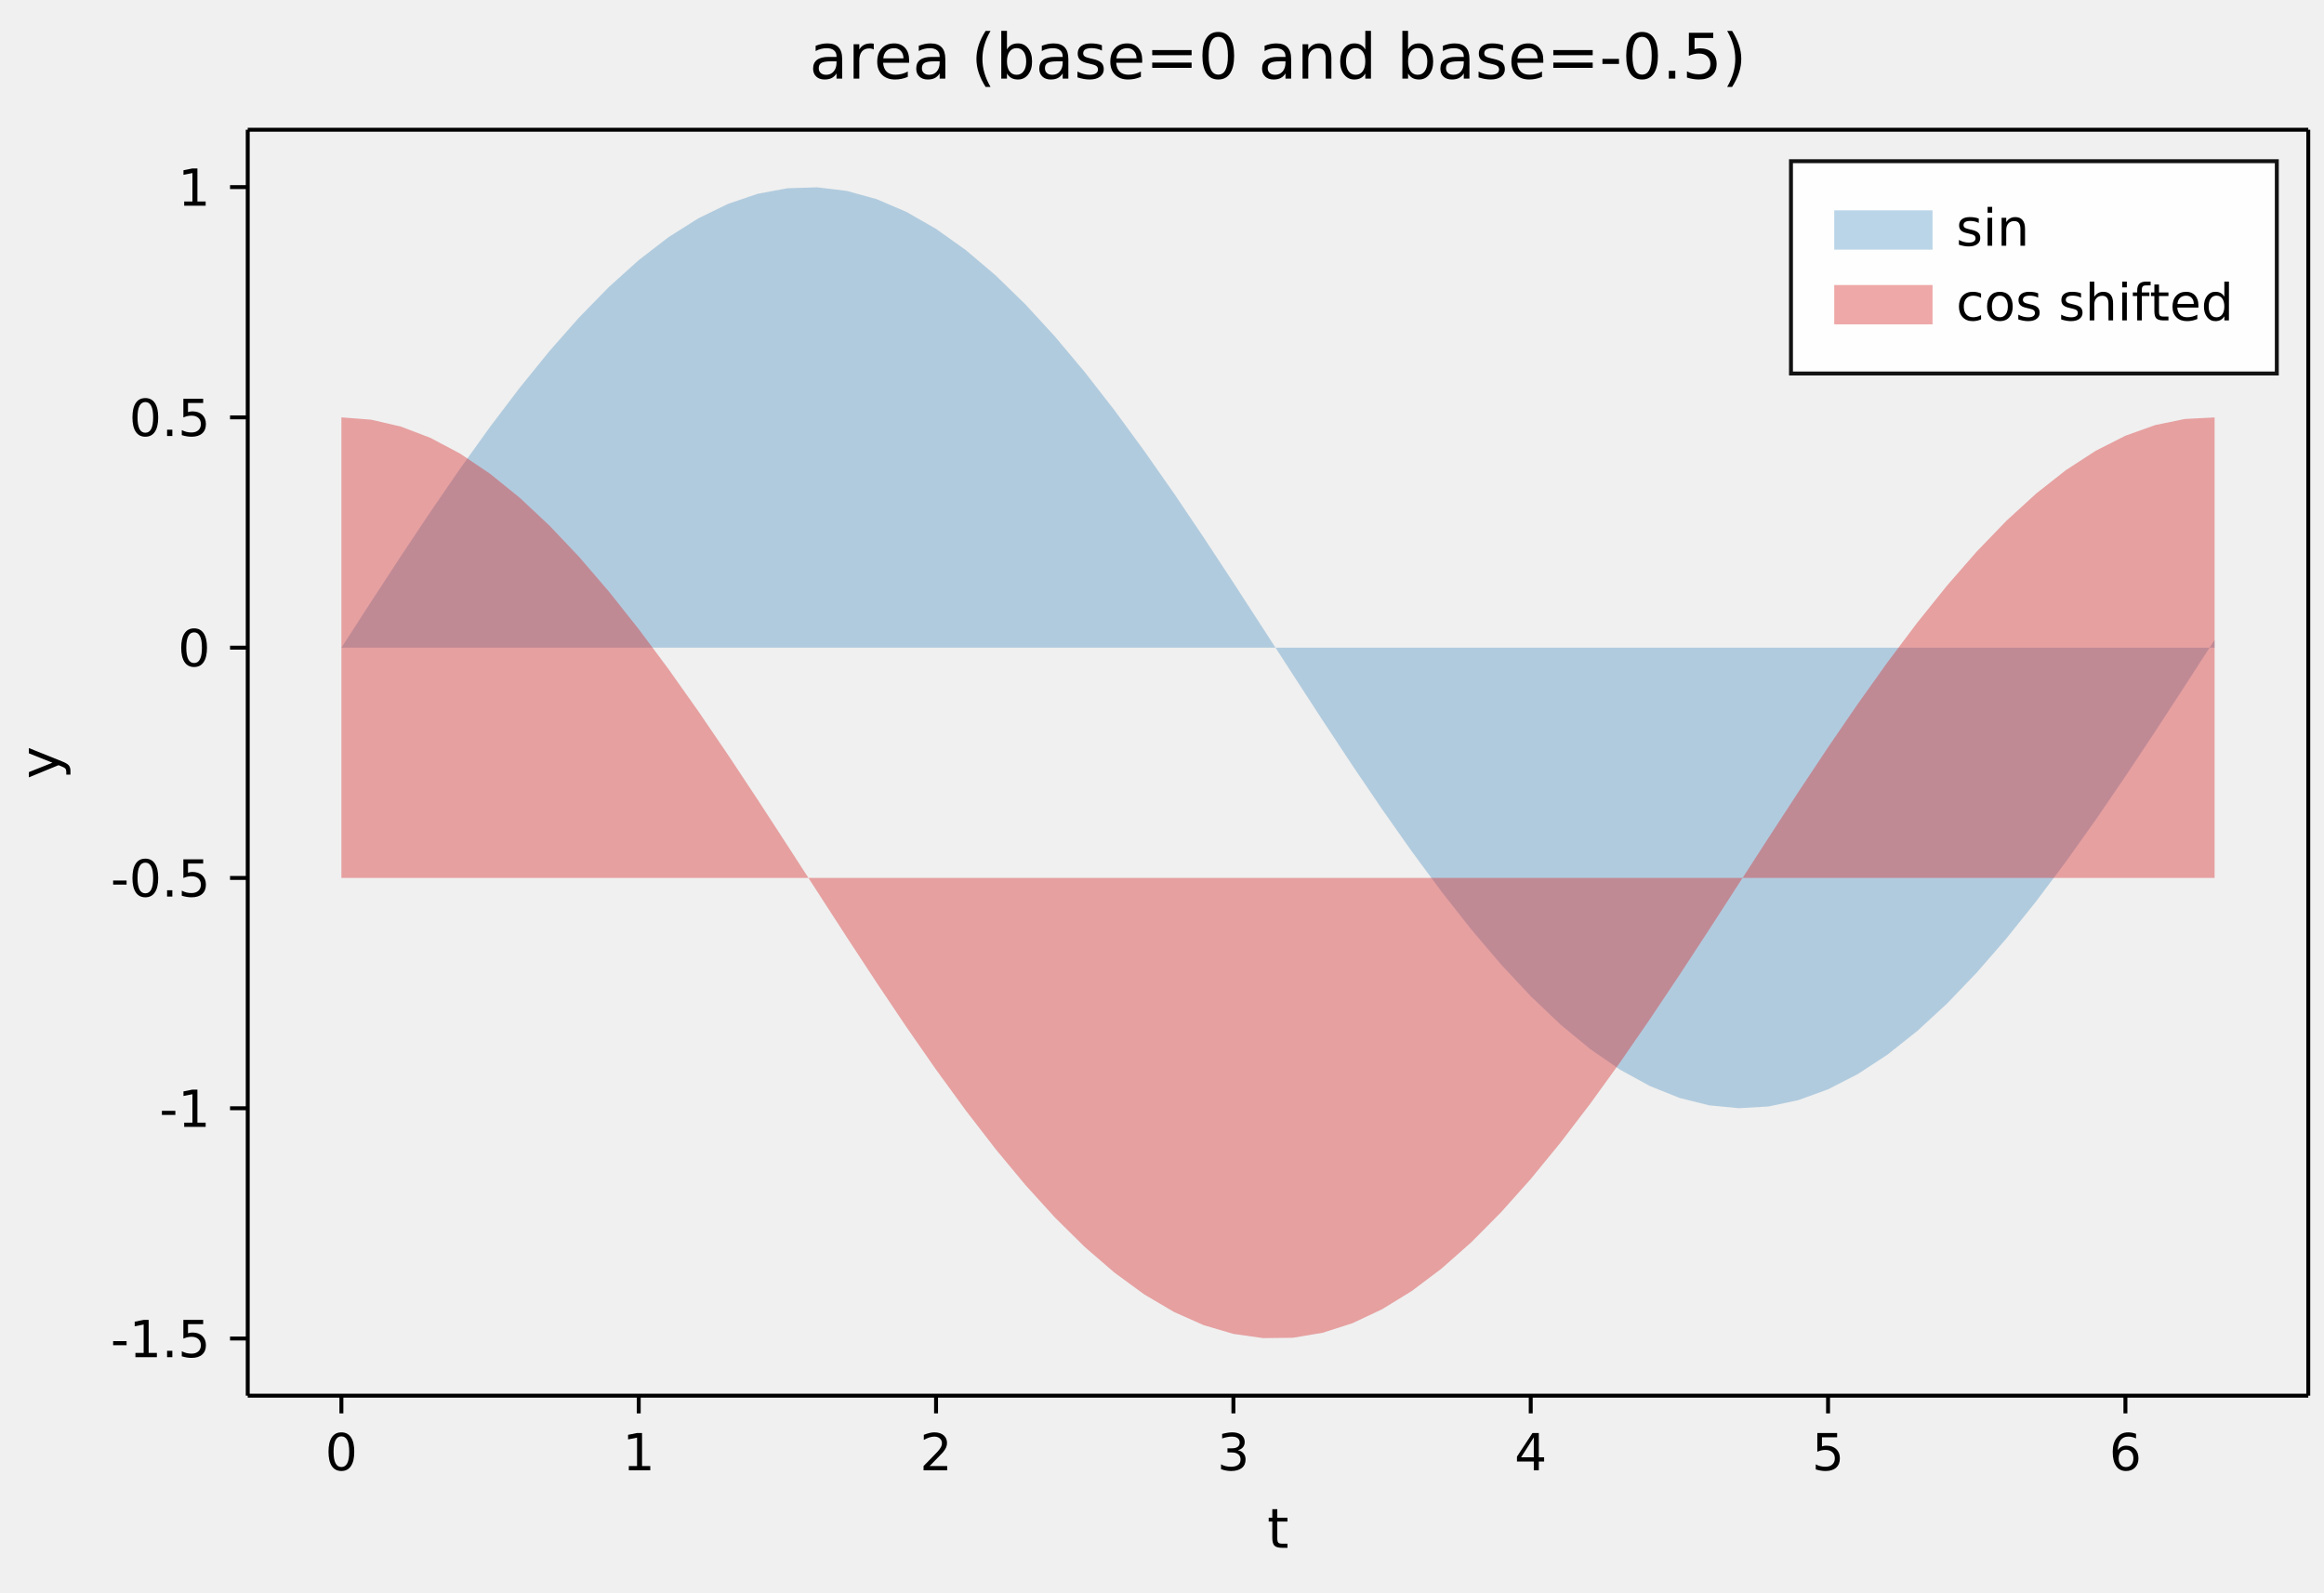
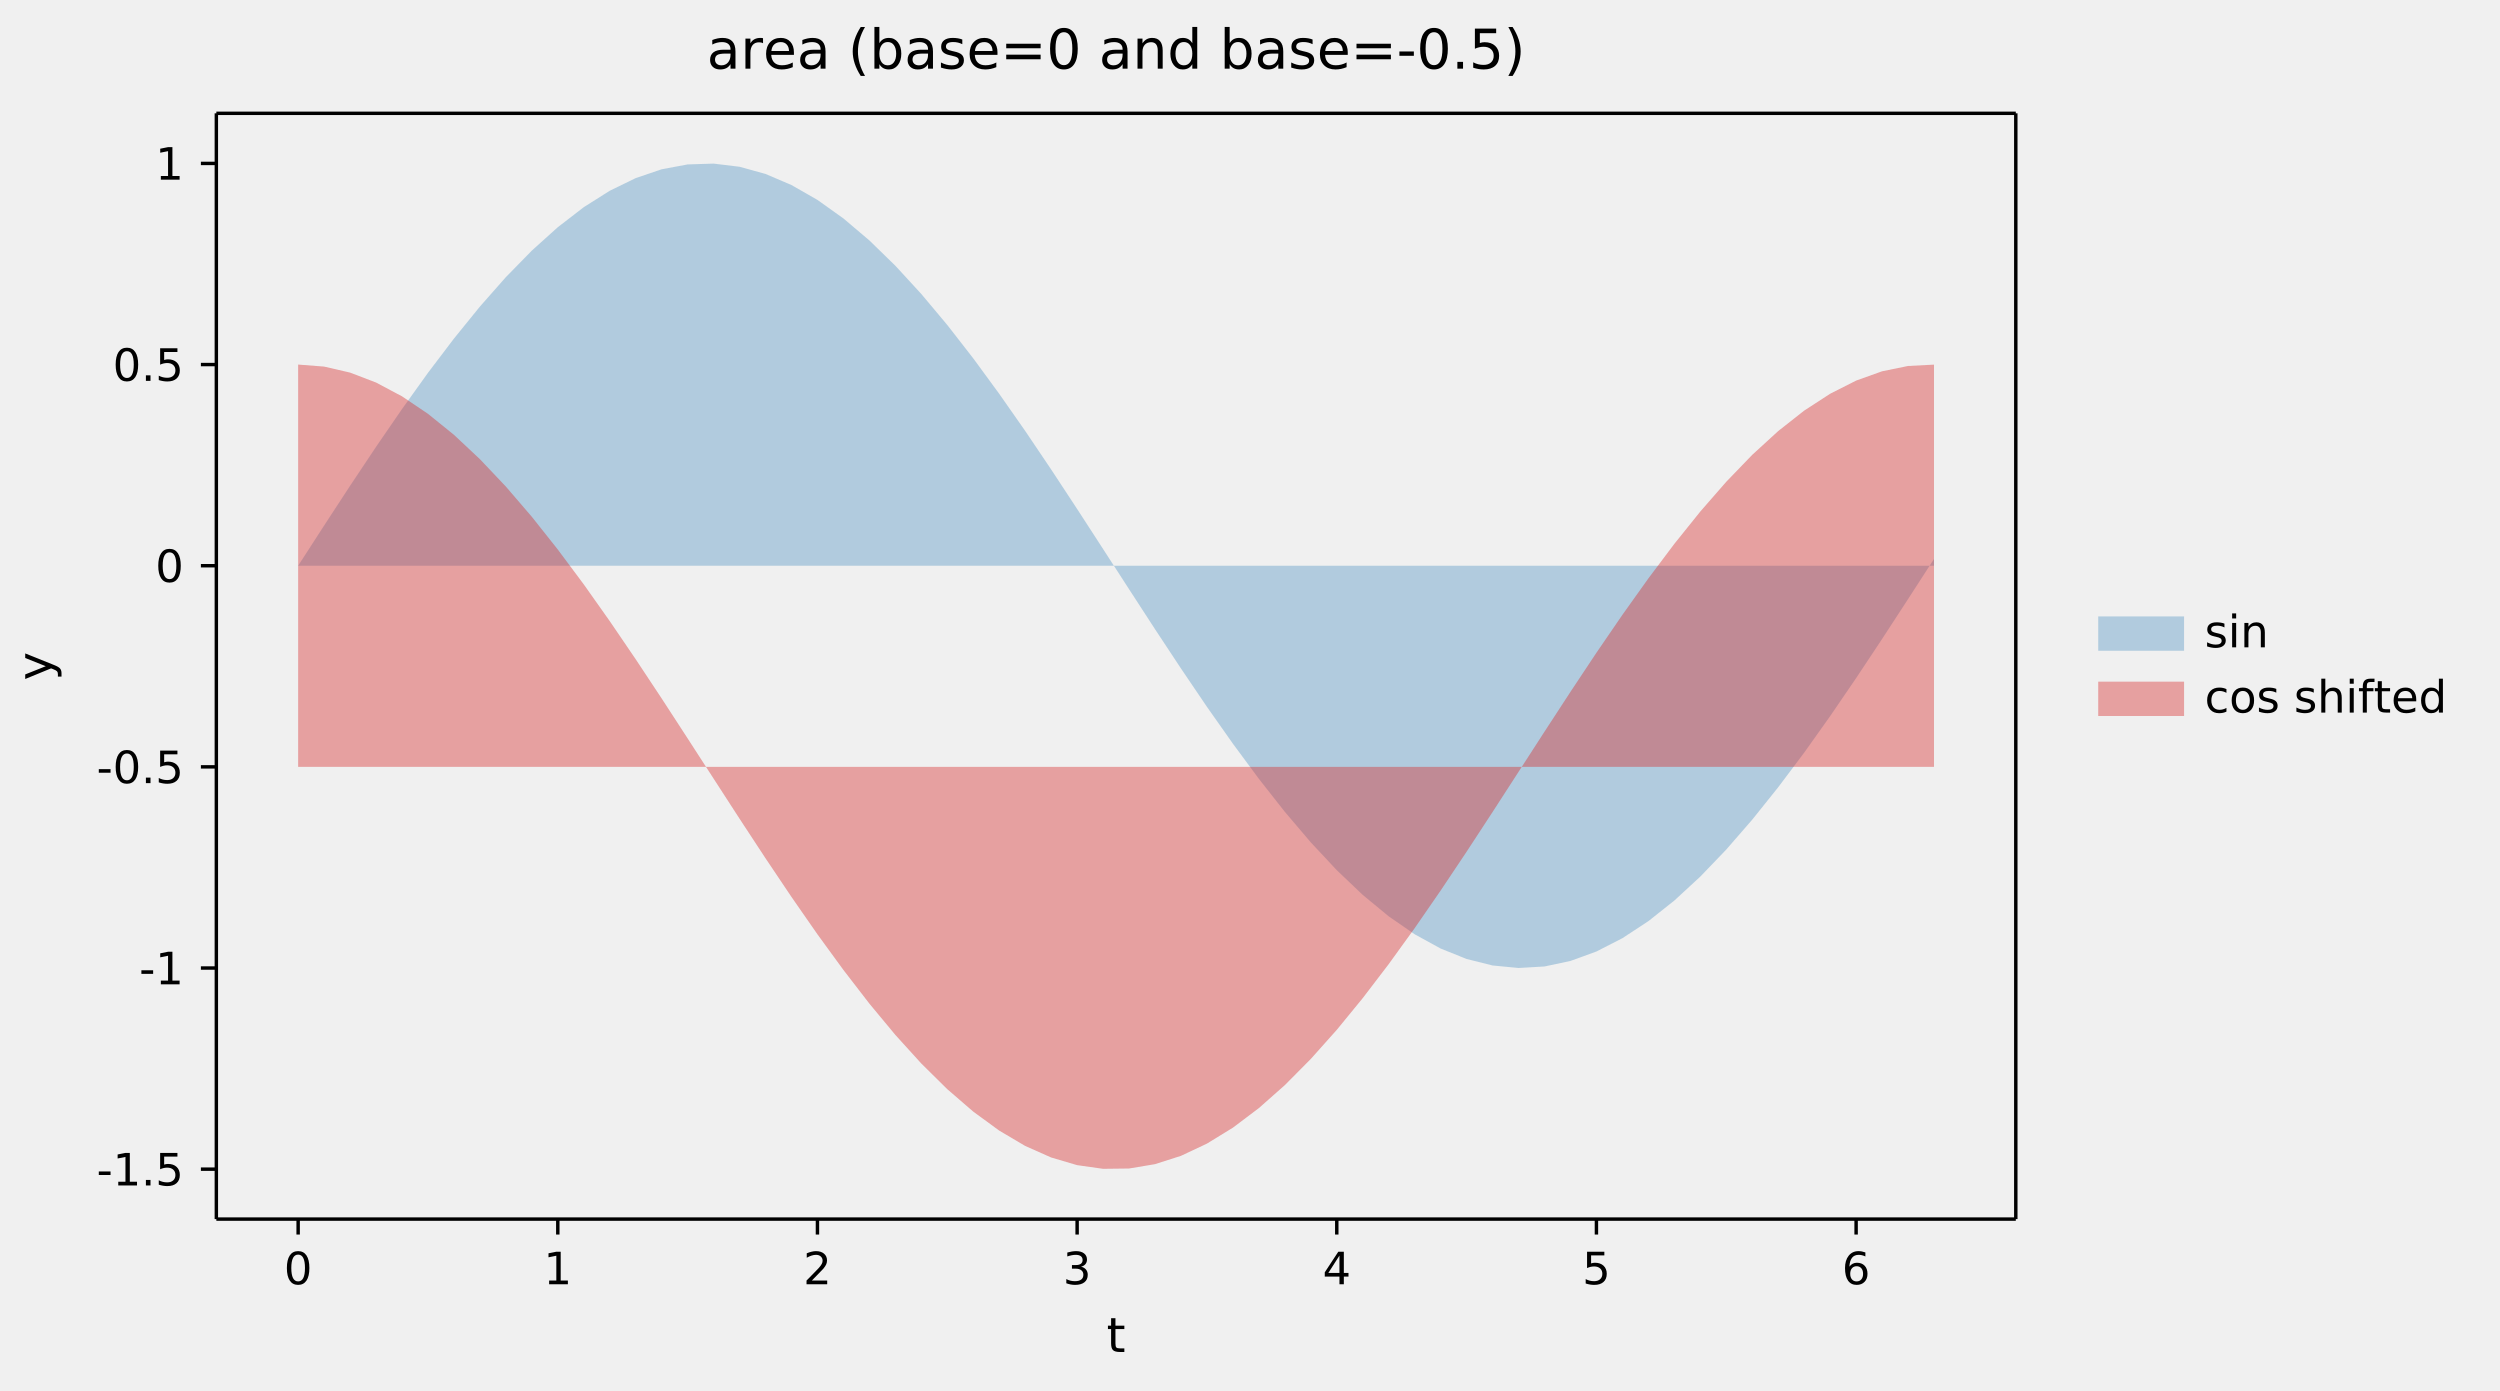
- <svg xmlns="http://www.w3.org/2000/svg" width="591" height="405" viewBox="0 0 591 405" font-family="DejaVu Sans, Bitstream Vera Sans, Verdana, Arial, sans-serif" font-size="11" style="background:#fff" data-plotlet-version="0.5.0" data-plotlet-schema="2" data-plotlet-kind="figure">
-   <g transform="translate(63,33)" data-plotlet-kind="panel" data-plotlet-title="area (base=0 and base=-0.5)" data-plotlet-xlabel="t" data-plotlet-ylabel="y" data-plotlet-xscale="linear" data-plotlet-yscale="linear" data-plotlet-xlim="-0.315,6.615" data-plotlet-ylim="-1.62407058794,1.12450904071" data-plotlet-panel-bbox="0,0,591,405" data-plotlet-data-area="63,33,524,322">
+ <svg xmlns="http://www.w3.org/2000/svg" width="728" height="405" viewBox="0 0 728 405" font-family="DejaVu Sans, Bitstream Vera Sans, Verdana, Arial, sans-serif" font-size="11" style="background:#fff" data-plotlet-version="0.5.0" data-plotlet-schema="2" data-plotlet-kind="figure">
+   <g transform="translate(63,33)" data-plotlet-kind="panel" data-plotlet-title="area (base=0 and base=-0.5)" data-plotlet-xlabel="t" data-plotlet-ylabel="y" data-plotlet-xscale="linear" data-plotlet-yscale="linear" data-plotlet-xlim="-0.315,6.615" data-plotlet-ylim="-1.62407058794,1.12450904071" data-plotlet-panel-bbox="0,0,728,405" data-plotlet-data-area="63,33,524,322">
    <svg x="0" y="0" width="524" height="322" overflow="hidden">
      <g class="plotlet-artist" data-plotlet-type="area" data-plotlet-index="0" data-plotlet-label="sin" data-plotlet-color="#1f77b4" data-plotlet-n="64" data-plotlet-x-min="0.0" data-plotlet-x-max="6.300000000000001" data-plotlet-y-min="-0.9999232575641008" data-plotlet-y-max="0.9995736030415051" data-plotlet-base="0">
        <path d="M23.82,131.74 L31.38,120.04 L38.94,108.46 L46.50,97.12 L54.06,86.12 L61.62,75.57 L69.19,65.59 L76.75,56.27 L84.31,47.70 L91.87,39.97 L99.43,33.16 L106.99,27.33 L114.55,22.55 L122.12,18.86 L129.68,16.29 L137.24,14.88 L144.80,14.64 L152.36,15.56 L159.92,17.65 L167.48,20.88 L175.04,25.21 L182.61,30.61 L190.17,37.02 L197.73,44.38 L205.29,52.61 L212.85,61.63 L220.41,71.35 L227.97,81.67 L235.54,92.49 L243.10,103.71 L250.66,115.21 L258.22,126.87 L265.78,138.58 L273.34,150.22 L280.90,161.67 L288.46,172.83 L296.03,183.58 L303.59,193.81 L311.15,203.42 L318.71,212.31 L326.27,220.40 L333.83,227.60 L341.39,233.84 L348.96,239.07 L356.52,243.22 L364.08,246.26 L371.64,248.15 L379.20,248.88 L386.76,248.44 L394.32,246.83 L401.88,244.08 L409.45,240.20 L417.01,235.24 L424.57,229.24 L432.13,222.27 L439.69,214.39 L447.25,205.69 L454.81,196.25 L462.38,186.17 L469.94,175.54 L477.50,164.47 L485.06,153.08 L492.62,141.47 L500.18,129.77 L500.18,131.74 L492.62,131.74 L485.06,131.74 L477.50,131.74 L469.94,131.74 L462.38,131.74 L454.81,131.74 L447.25,131.74 L439.69,131.74 L432.13,131.74 L424.57,131.74 L417.01,131.74 L409.45,131.74 L401.88,131.74 L394.32,131.74 L386.76,131.74 L379.20,131.74 L371.64,131.74 L364.08,131.74 L356.52,131.74 L348.96,131.74 L341.39,131.74 L333.83,131.74 L326.27,131.74 L318.71,131.74 L311.15,131.74 L303.59,131.74 L296.03,131.74 L288.46,131.74 L280.90,131.74 L273.34,131.74 L265.78,131.74 L258.22,131.74 L250.66,131.74 L243.10,131.74 L235.54,131.74 L227.97,131.74 L220.41,131.74 L212.85,131.74 L205.29,131.74 L197.73,131.74 L190.17,131.74 L182.61,131.74 L175.04,131.74 L167.48,131.74 L159.92,131.74 L152.36,131.74 L144.80,131.74 L137.24,131.74 L129.68,131.74 L122.12,131.74 L114.55,131.74 L106.99,131.74 L99.43,131.74 L91.87,131.74 L84.31,131.74 L76.75,131.74 L69.19,131.74 L61.62,131.74 L54.06,131.74 L46.50,131.74 L38.94,131.74 L31.38,131.74 L23.82,131.74Z" fill="#1f77b4" opacity="0.3" />
      </g>
      <g class="plotlet-artist" data-plotlet-type="area" data-plotlet-index="1" data-plotlet-label="cos shifted" data-plotlet-color="#d62728" data-plotlet-n="64" data-plotlet-x-min="0.0" data-plotlet-x-max="6.300000000000001" data-plotlet-y-min="-1.4991351502732795" data-plotlet-y-max="0.5" data-plotlet-base="-0.5">
        <path d="M23.82,73.16 L31.38,73.75 L38.94,75.50 L46.50,78.39 L54.06,82.41 L61.62,87.50 L69.19,93.62 L76.75,100.71 L84.31,108.69 L91.87,117.49 L99.43,127.02 L106.99,137.17 L114.55,147.86 L122.12,158.98 L129.68,170.40 L137.24,182.03 L144.80,193.73 L152.36,205.41 L159.92,216.93 L167.48,228.19 L175.04,239.07 L182.61,249.46 L190.17,259.26 L197.73,268.37 L205.29,276.70 L212.85,284.17 L220.41,290.70 L227.97,296.23 L235.54,300.70 L243.10,304.06 L250.66,306.29 L258.22,307.36 L265.78,307.27 L273.34,306.00 L280.90,303.58 L288.46,300.02 L296.03,295.37 L303.59,289.67 L311.15,282.98 L318.71,275.36 L326.27,266.89 L333.83,257.65 L341.39,247.75 L348.96,237.27 L356.52,226.32 L364.08,215.01 L371.64,203.45 L379.20,191.76 L386.76,180.06 L394.32,168.46 L401.88,157.08 L409.45,146.03 L417.01,135.43 L424.57,125.37 L432.13,115.96 L439.69,107.29 L447.25,99.45 L454.81,92.53 L462.38,86.57 L469.94,81.66 L477.50,77.83 L485.06,75.12 L492.62,73.57 L500.18,73.18 L500.18,190.31 L492.62,190.31 L485.06,190.31 L477.50,190.31 L469.94,190.31 L462.38,190.31 L454.81,190.31 L447.25,190.31 L439.69,190.31 L432.13,190.31 L424.57,190.31 L417.01,190.31 L409.45,190.31 L401.88,190.31 L394.32,190.31 L386.76,190.31 L379.20,190.31 L371.64,190.31 L364.08,190.31 L356.52,190.31 L348.96,190.31 L341.39,190.31 L333.83,190.31 L326.27,190.31 L318.71,190.31 L311.15,190.31 L303.59,190.31 L296.03,190.31 L288.46,190.31 L280.90,190.31 L273.34,190.31 L265.78,190.31 L258.22,190.31 L250.66,190.31 L243.10,190.31 L235.54,190.31 L227.97,190.31 L220.41,190.31 L212.85,190.31 L205.29,190.31 L197.73,190.31 L190.17,190.31 L182.61,190.31 L175.04,190.31 L167.48,190.31 L159.92,190.31 L152.36,190.31 L144.80,190.31 L137.24,190.31 L129.68,190.31 L122.12,190.31 L114.55,190.31 L106.99,190.31 L99.43,190.31 L91.87,190.31 L84.31,190.31 L76.75,190.31 L69.19,190.31 L61.62,190.31 L54.06,190.31 L46.50,190.31 L38.94,190.31 L31.38,190.31 L23.82,190.31Z" fill="#d62728" opacity="0.4" />
      </g>
    </svg>
-     <line x1="0" y1="0" x2="524" y2="0" stroke="#000000" stroke-width="1.0" />
-     <line x1="0" y1="322" x2="524" y2="322" stroke="#000000" stroke-width="1.0" />
-     <line x1="0" y1="0" x2="0" y2="322" stroke="#000000" stroke-width="1.0" />
-     <line x1="524" y1="0" x2="524" y2="322" stroke="#000000" stroke-width="1.0" />
-     <line x1="23.82" x2="23.82" y1="322" y2="326.5" stroke="#000000" stroke-width="1.0" />
+     <line x1="0.00" x2="524.00" y1="0.00" y2="0.00" stroke="#000000" stroke-width="1.0" />
+     <line x1="0.00" x2="524.00" y1="322.00" y2="322.00" stroke="#000000" stroke-width="1.0" />
+     <line x1="0.00" x2="0.00" y1="0.00" y2="322.00" stroke="#000000" stroke-width="1.0" />
+     <line x1="524.00" x2="524.00" y1="0.00" y2="322.00" stroke="#000000" stroke-width="1.0" />
+     <line x1="23.82" x2="23.82" y1="322.00" y2="326.50" stroke="#000000" stroke-width="1.0" />
    <path d="M23.815 332.344Q22.825 332.344 22.326 333.319Q21.828 334.293 21.828 336.248Q21.828 338.197 22.326 339.171Q22.825 340.146 23.815 340.146Q24.812 340.146 25.31 339.171Q25.808 338.197 25.808 336.248Q25.808 334.293 25.31 333.319Q24.812 332.344 23.815 332.344ZM23.815 331.329Q25.408 331.329 26.249 332.589Q27.09 333.849 27.09 336.248Q27.09 338.641 26.249 339.901Q25.408 341.161 23.815 341.161Q22.222 341.161 21.381 339.901Q20.54 338.641 20.54 336.248Q20.54 333.849 21.381 332.589Q22.222 331.329 23.815 331.329Z" fill="#000" />
-     <line x1="99.43" x2="99.43" y1="322" y2="326.5" stroke="#000000" stroke-width="1.0" />
+     <line x1="99.43" x2="99.43" y1="322.00" y2="326.50" stroke="#000000" stroke-width="1.0" />
    <path d="M96.908 339.898H99.003V332.668L96.724 333.125V331.957L98.99 331.5H100.273V339.898H102.367V340.977H96.908Z" fill="#000" />
-     <line x1="175.04" x2="175.04" y1="322" y2="326.5" stroke="#000000" stroke-width="1.0" />
+     <line x1="175.04" x2="175.04" y1="322.00" y2="326.50" stroke="#000000" stroke-width="1.0" />
    <path d="M173.404 339.898H177.879V340.977H171.861V339.898Q172.591 339.143 173.851 337.87Q175.111 336.597 175.435 336.229Q176.051 335.537 176.295 335.058Q176.54 334.579 176.54 334.115Q176.54 333.36 176.01 332.884Q175.48 332.408 174.629 332.408Q174.026 332.408 173.356 332.617Q172.687 332.827 171.925 333.252V331.957Q172.699 331.646 173.372 331.487Q174.045 331.329 174.604 331.329Q176.076 331.329 176.952 332.065Q177.828 332.801 177.828 334.033Q177.828 334.617 177.609 335.14Q177.39 335.664 176.813 336.375Q176.654 336.559 175.803 337.438Q174.953 338.317 173.404 339.898Z" fill="#000" />
-     <line x1="250.66" x2="250.66" y1="322" y2="326.5" stroke="#000000" stroke-width="1.0" />
+     <line x1="250.66" x2="250.66" y1="322.00" y2="326.50" stroke="#000000" stroke-width="1.0" />
    <path d="M251.797 335.867Q252.718 336.064 253.235 336.686Q253.752 337.308 253.752 338.222Q253.752 339.625 252.788 340.393Q251.823 341.161 250.045 341.161Q249.449 341.161 248.817 341.044Q248.186 340.926 247.513 340.691V339.454Q248.046 339.765 248.681 339.923Q249.315 340.082 250.007 340.082Q251.213 340.082 251.845 339.606Q252.477 339.13 252.477 338.222Q252.477 337.384 251.889 336.911Q251.302 336.438 250.255 336.438H249.15V335.385H250.306Q251.252 335.385 251.753 335.007Q252.254 334.629 252.254 333.918Q252.254 333.188 251.737 332.798Q251.22 332.408 250.255 332.408Q249.728 332.408 249.125 332.522Q248.522 332.636 247.798 332.877V331.735Q248.528 331.532 249.166 331.43Q249.804 331.329 250.369 331.329Q251.829 331.329 252.68 331.992Q253.53 332.655 253.53 333.785Q253.53 334.572 253.08 335.115Q252.629 335.658 251.797 335.867Z" fill="#000" />
-     <line x1="326.27" x2="326.27" y1="322" y2="326.5" stroke="#000000" stroke-width="1.0" />
+     <line x1="326.27" x2="326.27" y1="322.00" y2="326.50" stroke="#000000" stroke-width="1.0" />
    <path d="M327.049 332.617 323.812 337.676H327.049ZM326.712 331.5H328.325V337.676H329.677V338.743H328.325V340.977H327.049V338.743H322.771V337.505Z" fill="#000" />
-     <line x1="401.88" x2="401.88" y1="322" y2="326.5" stroke="#000000" stroke-width="1.0" />
+     <line x1="401.88" x2="401.88" y1="322.00" y2="326.50" stroke="#000000" stroke-width="1.0" />
    <path d="M399.152 331.5H404.186V332.579H400.326V334.902Q400.606 334.807 400.885 334.76Q401.164 334.712 401.443 334.712Q403.03 334.712 403.957 335.582Q404.884 336.451 404.884 337.937Q404.884 339.466 403.932 340.314Q402.98 341.161 401.247 341.161Q400.65 341.161 400.031 341.06Q399.412 340.958 398.752 340.755V339.466Q399.323 339.777 399.933 339.93Q400.542 340.082 401.221 340.082Q402.319 340.082 402.96 339.504Q403.602 338.927 403.602 337.937Q403.602 336.946 402.96 336.369Q402.319 335.791 401.221 335.791Q400.707 335.791 400.196 335.905Q399.685 336.02 399.152 336.261Z" fill="#000" />
-     <line x1="477.50" x2="477.50" y1="322" y2="326.5" stroke="#000000" stroke-width="1.0" />
+     <line x1="477.50" x2="477.50" y1="322.00" y2="326.50" stroke="#000000" stroke-width="1.0" />
    <path d="M477.653 335.728Q476.79 335.728 476.285 336.318Q475.781 336.908 475.781 337.937Q475.781 338.958 476.285 339.552Q476.79 340.146 477.653 340.146Q478.517 340.146 479.021 339.552Q479.526 338.958 479.526 337.937Q479.526 336.908 479.021 336.318Q478.517 335.728 477.653 335.728ZM480.199 331.709V332.877Q479.716 332.649 479.224 332.528Q478.732 332.408 478.25 332.408Q476.981 332.408 476.311 333.265Q475.641 334.122 475.546 335.854Q475.92 335.302 476.485 335.007Q477.05 334.712 477.73 334.712Q479.158 334.712 479.986 335.578Q480.814 336.445 480.814 337.937Q480.814 339.396 479.951 340.279Q479.088 341.161 477.653 341.161Q476.009 341.161 475.14 339.901Q474.27 338.641 474.27 336.248Q474.27 334.001 475.336 332.665Q476.403 331.329 478.199 331.329Q478.682 331.329 479.174 331.424Q479.666 331.519 480.199 331.709Z" fill="#000" />
-     <line x1="0" x2="-4.5" y1="307.46" y2="307.46" stroke="#000000" stroke-width="1.0" />
+     <line x1="0.00" x2="-4.50" y1="307.46" y2="307.46" stroke="#000000" stroke-width="1.0" />
    <path d="M-34.23 308.122H-30.809V309.163H-34.23ZM-28.562 311.124H-26.467V303.894L-28.746 304.351V303.183L-26.48 302.726H-25.198V311.124H-23.103V312.203H-28.562ZM-20.513 310.591H-19.174V312.203H-20.513ZM-16.368 302.726H-11.334V303.806H-15.194V306.129Q-14.915 306.034 -14.635 305.986Q-14.356 305.938 -14.077 305.938Q-12.49 305.938 -11.563 306.808Q-10.636 307.678 -10.636 309.163Q-10.636 310.693 -11.588 311.54Q-12.541 312.388 -14.273 312.388Q-14.87 312.388 -15.489 312.286Q-16.108 312.184 -16.768 311.981V310.693Q-16.197 311.004 -15.587 311.156Q-14.978 311.308 -14.299 311.308Q-13.201 311.308 -12.56 310.731Q-11.918 310.153 -11.918 309.163Q-11.918 308.173 -12.56 307.595Q-13.201 307.017 -14.299 307.017Q-14.813 307.017 -15.324 307.132Q-15.835 307.246 -16.368 307.487Z" fill="#000" />
-     <line x1="0" x2="-4.5" y1="248.89" y2="248.89" stroke="#000000" stroke-width="1.0" />
+     <line x1="0.00" x2="-4.50" y1="248.89" y2="248.89" stroke="#000000" stroke-width="1.0" />
    <path d="M-21.827 249.546H-18.406V250.587H-21.827ZM-16.159 252.549H-14.064V245.319L-16.343 245.776V244.608L-14.077 244.151H-12.794V252.549H-10.7V253.628H-16.159Z" fill="#000" />
-     <line x1="0" x2="-4.5" y1="190.31" y2="190.31" stroke="#000000" stroke-width="1.0" />
+     <line x1="0.00" x2="-4.50" y1="190.31" y2="190.31" stroke="#000000" stroke-width="1.0" />
    <path d="M-34.23 190.971H-30.809V192.012H-34.23ZM-26.042 186.419Q-27.032 186.419 -27.531 187.394Q-28.029 188.368 -28.029 190.323Q-28.029 192.272 -27.531 193.246Q-27.032 194.221 -26.042 194.221Q-25.045 194.221 -24.547 193.246Q-24.049 192.272 -24.049 190.323Q-24.049 188.368 -24.547 187.394Q-25.045 186.419 -26.042 186.419ZM-26.042 185.404Q-24.449 185.404 -23.608 186.664Q-22.767 187.924 -22.767 190.323Q-22.767 192.716 -23.608 193.976Q-24.449 195.236 -26.042 195.236Q-27.635 195.236 -28.476 193.976Q-29.317 192.716 -29.317 190.323Q-29.317 187.924 -28.476 186.664Q-27.635 185.404 -26.042 185.404ZM-20.513 193.44H-19.174V195.052H-20.513ZM-16.368 185.575H-11.334V186.654H-15.194V188.977Q-14.915 188.882 -14.635 188.835Q-14.356 188.787 -14.077 188.787Q-12.49 188.787 -11.563 189.657Q-10.636 190.526 -10.636 192.012Q-10.636 193.541 -11.588 194.389Q-12.541 195.236 -14.273 195.236Q-14.87 195.236 -15.489 195.135Q-16.108 195.033 -16.768 194.83V193.541Q-16.197 193.852 -15.587 194.005Q-14.978 194.157 -14.299 194.157Q-13.201 194.157 -12.56 193.579Q-11.918 193.002 -11.918 192.012Q-11.918 191.021 -12.56 190.444Q-13.201 189.866 -14.299 189.866Q-14.813 189.866 -15.324 189.98Q-15.835 190.095 -16.368 190.336Z" fill="#000" />
-     <line x1="0" x2="-4.5" y1="131.74" y2="131.74" stroke="#000000" stroke-width="1.0" />
+     <line x1="0.00" x2="-4.50" y1="131.74" y2="131.74" stroke="#000000" stroke-width="1.0" />
    <path d="M-13.639 127.844Q-14.629 127.844 -15.127 128.818Q-15.625 129.792 -15.625 131.747Q-15.625 133.696 -15.127 134.67Q-14.629 135.645 -13.639 135.645Q-12.642 135.645 -12.144 134.67Q-11.646 133.696 -11.646 131.747Q-11.646 129.792 -12.144 128.818Q-12.642 127.844 -13.639 127.844ZM-13.639 126.828Q-12.045 126.828 -11.204 128.088Q-10.363 129.348 -10.363 131.747Q-10.363 134.14 -11.204 135.4Q-12.045 136.66 -13.639 136.66Q-15.232 136.66 -16.073 135.4Q-16.914 134.14 -16.914 131.747Q-16.914 129.348 -16.073 128.088Q-15.232 126.828 -13.639 126.828Z" fill="#000" />
-     <line x1="0" x2="-4.5" y1="73.16" y2="73.16" stroke="#000000" stroke-width="1.0" />
+     <line x1="0.00" x2="-4.50" y1="73.16" y2="73.16" stroke="#000000" stroke-width="1.0" />
    <path d="M-26.042 69.268Q-27.032 69.268 -27.531 70.242Q-28.029 71.217 -28.029 73.172Q-28.029 75.12 -27.531 76.095Q-27.032 77.069 -26.042 77.069Q-25.045 77.069 -24.547 76.095Q-24.049 75.12 -24.049 73.172Q-24.049 71.217 -24.547 70.242Q-25.045 69.268 -26.042 69.268ZM-26.042 68.252Q-24.449 68.252 -23.608 69.512Q-22.767 70.772 -22.767 73.172Q-22.767 75.565 -23.608 76.825Q-24.449 78.085 -26.042 78.085Q-27.635 78.085 -28.476 76.825Q-29.317 75.565 -29.317 73.172Q-29.317 70.772 -28.476 69.512Q-27.635 68.252 -26.042 68.252ZM-20.513 76.288H-19.174V77.901H-20.513ZM-16.368 68.424H-11.334V69.503H-15.194V71.826Q-14.915 71.731 -14.635 71.683Q-14.356 71.636 -14.077 71.636Q-12.49 71.636 -11.563 72.505Q-10.636 73.375 -10.636 74.86Q-10.636 76.39 -11.588 77.237Q-12.541 78.085 -14.273 78.085Q-14.87 78.085 -15.489 77.983Q-16.108 77.882 -16.768 77.678V76.39Q-16.197 76.701 -15.587 76.853Q-14.978 77.006 -14.299 77.006Q-13.201 77.006 -12.56 76.428Q-11.918 75.85 -11.918 74.86Q-11.918 73.87 -12.56 73.292Q-13.201 72.715 -14.299 72.715Q-14.813 72.715 -15.324 72.829Q-15.835 72.943 -16.368 73.184Z" fill="#000" />
-     <line x1="0" x2="-4.5" y1="14.59" y2="14.59" stroke="#000000" stroke-width="1.0" />
+     <line x1="0.00" x2="-4.50" y1="14.59" y2="14.59" stroke="#000000" stroke-width="1.0" />
    <path d="M-16.159 18.246H-14.064V11.016L-16.343 11.473V10.305L-14.077 9.848H-12.794V18.246H-10.7V19.325H-16.159Z" fill="#000" />
    <path d="M261.819 350.868V353.042H264.41V354.02H261.819V358.176Q261.819 359.112 262.075 359.379Q262.332 359.646 263.118 359.646H264.41V360.698H263.118Q261.662 360.698 261.108 360.155Q260.554 359.611 260.554 358.176V354.02H259.631V353.042H260.554V350.868Z" fill="#000" />
-     <g transform="translate(-48.0,161.0) rotate(-90)">
-       <path d="M0.362 0.711Q-0.171 2.078 -0.677 2.495Q-1.183 2.912 -2.03 2.912H-3.035V1.859H-2.297Q-1.777 1.859 -1.49 1.613Q-1.203 1.367 -0.854 0.451L-0.629 -0.123L-3.726 -7.656H-2.393L0.0 -1.668L2.393 -7.656H3.726Z" fill="#000" />
+     <g transform="rotate(-90.00 -48.00 161.00)">
+       <path d="M-47.638 161.711Q-48.171 163.078 -48.677 163.495Q-49.183 163.912 -50.03 163.912H-51.035V162.859H-50.297Q-49.777 162.859 -49.49 162.613Q-49.203 162.367 -48.854 161.451L-48.629 160.877L-51.726 153.344H-50.393L-48.0 159.332L-45.607 153.344H-44.274Z" fill="#000" />
    </g>
    <path d="M148.301 -17.398Q146.559 -17.398 145.887 -17.0Q145.215 -16.602 145.215 -15.641Q145.215 -14.875 145.719 -14.426Q146.223 -13.977 147.09 -13.977Q148.285 -13.977 149.008 -14.824Q149.73 -15.672 149.73 -17.078V-17.398ZM151.168 -17.992V-13.0H149.73V-14.328Q149.238 -13.531 148.504 -13.152Q147.77 -12.773 146.707 -12.773Q145.363 -12.773 144.57 -13.527Q143.777 -14.281 143.777 -15.547Q143.777 -17.023 144.766 -17.773Q145.754 -18.523 147.715 -18.523H149.73V-18.664Q149.73 -19.656 149.078 -20.199Q148.426 -20.742 147.246 -20.742Q146.496 -20.742 145.785 -20.562Q145.074 -20.383 144.418 -20.023V-21.352Q145.207 -21.656 145.949 -21.809Q146.691 -21.961 147.395 -21.961Q149.293 -21.961 150.23 -20.977Q151.168 -19.992 151.168 -17.992ZM159.199 -20.406Q158.957 -20.547 158.672 -20.613Q158.387 -20.68 158.043 -20.68Q156.824 -20.68 156.172 -19.887Q155.52 -19.094 155.52 -17.609V-13.0H154.074V-21.75H155.52V-20.391Q155.973 -21.188 156.699 -21.574Q157.426 -21.961 158.465 -21.961Q158.613 -21.961 158.793 -21.941Q158.973 -21.922 159.191 -21.883ZM168.191 -17.734V-17.031H161.582Q161.676 -15.547 162.477 -14.77Q163.277 -13.992 164.707 -13.992Q165.535 -13.992 166.312 -14.195Q167.09 -14.398 167.855 -14.805V-13.445Q167.082 -13.117 166.27 -12.945Q165.457 -12.773 164.621 -12.773Q162.527 -12.773 161.305 -13.992Q160.082 -15.211 160.082 -17.289Q160.082 -19.438 161.242 -20.699Q162.402 -21.961 164.371 -21.961Q166.137 -21.961 167.164 -20.824Q168.191 -19.688 168.191 -17.734ZM166.754 -18.156Q166.738 -19.336 166.094 -20.039Q165.449 -20.742 164.387 -20.742Q163.184 -20.742 162.461 -20.062Q161.738 -19.383 161.629 -18.148ZM174.527 -17.398Q172.785 -17.398 172.113 -17.0Q171.441 -16.602 171.441 -15.641Q171.441 -14.875 171.945 -14.426Q172.449 -13.977 173.316 -13.977Q174.512 -13.977 175.234 -14.824Q175.957 -15.672 175.957 -17.078V-17.398ZM177.395 -17.992V-13.0H175.957V-14.328Q175.465 -13.531 174.73 -13.152Q173.996 -12.773 172.934 -12.773Q171.59 -12.773 170.797 -13.527Q170.004 -14.281 170.004 -15.547Q170.004 -17.023 170.992 -17.773Q171.98 -18.523 173.941 -18.523H175.957V-18.664Q175.957 -19.656 175.305 -20.199Q174.652 -20.742 173.473 -20.742Q172.723 -20.742 172.012 -20.562Q171.301 -20.383 170.645 -20.023V-21.352Q171.434 -21.656 172.176 -21.809Q172.918 -21.961 173.621 -21.961Q175.52 -21.961 176.457 -20.977Q177.395 -19.992 177.395 -17.992ZM188.895 -25.141Q187.848 -23.344 187.34 -21.586Q186.832 -19.828 186.832 -18.023Q186.832 -16.219 187.344 -14.449Q187.855 -12.68 188.895 -10.891H187.645Q186.473 -12.727 185.891 -14.5Q185.309 -16.273 185.309 -18.023Q185.309 -19.766 185.887 -21.531Q186.465 -23.297 187.645 -25.141ZM197.965 -17.367Q197.965 -18.953 197.312 -19.855Q196.66 -20.758 195.52 -20.758Q194.379 -20.758 193.727 -19.855Q193.074 -18.953 193.074 -17.367Q193.074 -15.781 193.727 -14.879Q194.379 -13.977 195.52 -13.977Q196.66 -13.977 197.312 -14.879Q197.965 -15.781 197.965 -17.367ZM193.074 -20.422Q193.527 -21.203 194.219 -21.582Q194.91 -21.961 195.871 -21.961Q197.465 -21.961 198.461 -20.695Q199.457 -19.43 199.457 -17.367Q199.457 -15.305 198.461 -14.039Q197.465 -12.773 195.871 -12.773Q194.91 -12.773 194.219 -13.152Q193.527 -13.531 193.074 -14.312V-13.0H191.629V-25.156H193.074ZM205.816 -17.398Q204.074 -17.398 203.402 -17.0Q202.73 -16.602 202.73 -15.641Q202.73 -14.875 203.234 -14.426Q203.738 -13.977 204.605 -13.977Q205.801 -13.977 206.523 -14.824Q207.246 -15.672 207.246 -17.078V-17.398ZM208.684 -17.992V-13.0H207.246V-14.328Q206.754 -13.531 206.02 -13.152Q205.285 -12.773 204.223 -12.773Q202.879 -12.773 202.086 -13.527Q201.293 -14.281 201.293 -15.547Q201.293 -17.023 202.281 -17.773Q203.27 -18.523 205.23 -18.523H207.246V-18.664Q207.246 -19.656 206.594 -20.199Q205.941 -20.742 204.762 -20.742Q204.012 -20.742 203.301 -20.562Q202.59 -20.383 201.934 -20.023V-21.352Q202.723 -21.656 203.465 -21.809Q204.207 -21.961 204.91 -21.961Q206.809 -21.961 207.746 -20.977Q208.684 -19.992 208.684 -17.992ZM217.223 -21.492V-20.133Q216.613 -20.445 215.957 -20.602Q215.301 -20.758 214.598 -20.758Q213.527 -20.758 212.992 -20.43Q212.457 -20.102 212.457 -19.445Q212.457 -18.945 212.84 -18.66Q213.223 -18.375 214.379 -18.117L214.871 -18.008Q216.402 -17.68 217.047 -17.082Q217.691 -16.484 217.691 -15.414Q217.691 -14.195 216.727 -13.484Q215.762 -12.773 214.074 -12.773Q213.371 -12.773 212.609 -12.91Q211.848 -13.047 211.004 -13.32V-14.805Q211.801 -14.391 212.574 -14.184Q213.348 -13.977 214.105 -13.977Q215.121 -13.977 215.668 -14.324Q216.215 -14.672 216.215 -15.305Q216.215 -15.891 215.82 -16.203Q215.426 -16.516 214.09 -16.805L213.59 -16.922Q212.254 -17.203 211.66 -17.785Q211.066 -18.367 211.066 -19.383Q211.066 -20.617 211.941 -21.289Q212.816 -21.961 214.426 -21.961Q215.223 -21.961 215.926 -21.844Q216.629 -21.727 217.223 -21.492ZM227.465 -17.734V-17.031H220.855Q220.949 -15.547 221.75 -14.77Q222.551 -13.992 223.98 -13.992Q224.809 -13.992 225.586 -14.195Q226.363 -14.398 227.129 -14.805V-13.445Q226.355 -13.117 225.543 -12.945Q224.73 -12.773 223.895 -12.773Q221.801 -12.773 220.578 -13.992Q219.355 -15.211 219.355 -17.289Q219.355 -19.438 220.516 -20.699Q221.676 -21.961 223.645 -21.961Q225.41 -21.961 226.438 -20.824Q227.465 -19.688 227.465 -17.734ZM226.027 -18.156Q226.012 -19.336 225.367 -20.039Q224.723 -20.742 223.66 -20.742Q222.457 -20.742 221.734 -20.062Q221.012 -19.383 220.902 -18.148ZM230.012 -20.266H240.027V-18.953H230.012ZM230.012 -17.078H240.027V-15.75H230.012ZM246.809 -23.625Q245.59 -23.625 244.977 -22.426Q244.363 -21.227 244.363 -18.82Q244.363 -16.422 244.977 -15.223Q245.59 -14.023 246.809 -14.023Q248.035 -14.023 248.648 -15.223Q249.262 -16.422 249.262 -18.82Q249.262 -21.227 248.648 -22.426Q248.035 -23.625 246.809 -23.625ZM246.809 -24.875Q248.77 -24.875 249.805 -23.324Q250.84 -21.773 250.84 -18.82Q250.84 -15.875 249.805 -14.324Q248.77 -12.773 246.809 -12.773Q244.848 -12.773 243.812 -14.324Q242.777 -15.875 242.777 -18.82Q242.777 -21.773 243.812 -23.324Q244.848 -24.875 246.809 -24.875ZM262.473 -17.398Q260.73 -17.398 260.059 -17.0Q259.387 -16.602 259.387 -15.641Q259.387 -14.875 259.891 -14.426Q260.395 -13.977 261.262 -13.977Q262.457 -13.977 263.18 -14.824Q263.902 -15.672 263.902 -17.078V-17.398ZM265.34 -17.992V-13.0H263.902V-14.328Q263.41 -13.531 262.676 -13.152Q261.941 -12.773 260.879 -12.773Q259.535 -12.773 258.742 -13.527Q257.949 -14.281 257.949 -15.547Q257.949 -17.023 258.938 -17.773Q259.926 -18.523 261.887 -18.523H263.902V-18.664Q263.902 -19.656 263.25 -20.199Q262.598 -20.742 261.418 -20.742Q260.668 -20.742 259.957 -20.562Q259.246 -20.383 258.59 -20.023V-21.352Q259.379 -21.656 260.121 -21.809Q260.863 -21.961 261.566 -21.961Q263.465 -21.961 264.402 -20.977Q265.34 -19.992 265.34 -17.992ZM275.574 -18.281V-13.0H274.137V-18.234Q274.137 -19.477 273.652 -20.094Q273.168 -20.711 272.199 -20.711Q271.035 -20.711 270.363 -19.969Q269.691 -19.227 269.691 -17.945V-13.0H268.246V-21.75H269.691V-20.391Q270.207 -21.18 270.906 -21.57Q271.605 -21.961 272.52 -21.961Q274.027 -21.961 274.801 -21.027Q275.574 -20.094 275.574 -18.281ZM284.199 -20.422V-25.156H285.637V-13.0H284.199V-14.312Q283.746 -13.531 283.055 -13.152Q282.363 -12.773 281.395 -12.773Q279.809 -12.773 278.812 -14.039Q277.816 -15.305 277.816 -17.367Q277.816 -19.43 278.812 -20.695Q279.809 -21.961 281.395 -21.961Q282.363 -21.961 283.055 -21.582Q283.746 -21.203 284.199 -20.422ZM279.301 -17.367Q279.301 -15.781 279.953 -14.879Q280.605 -13.977 281.746 -13.977Q282.887 -13.977 283.543 -14.879Q284.199 -15.781 284.199 -17.367Q284.199 -18.953 283.543 -19.855Q282.887 -20.758 281.746 -20.758Q280.605 -20.758 279.953 -19.855Q279.301 -18.953 279.301 -17.367ZM299.965 -17.367Q299.965 -18.953 299.312 -19.855Q298.66 -20.758 297.52 -20.758Q296.379 -20.758 295.727 -19.855Q295.074 -18.953 295.074 -17.367Q295.074 -15.781 295.727 -14.879Q296.379 -13.977 297.52 -13.977Q298.66 -13.977 299.312 -14.879Q299.965 -15.781 299.965 -17.367ZM295.074 -20.422Q295.527 -21.203 296.219 -21.582Q296.91 -21.961 297.871 -21.961Q299.465 -21.961 300.461 -20.695Q301.457 -19.43 301.457 -17.367Q301.457 -15.305 300.461 -14.039Q299.465 -12.773 297.871 -12.773Q296.91 -12.773 296.219 -13.152Q295.527 -13.531 295.074 -14.312V-13.0H293.629V-25.156H295.074ZM307.816 -17.398Q306.074 -17.398 305.402 -17.0Q304.73 -16.602 304.73 -15.641Q304.73 -14.875 305.234 -14.426Q305.738 -13.977 306.605 -13.977Q307.801 -13.977 308.523 -14.824Q309.246 -15.672 309.246 -17.078V-17.398ZM310.684 -17.992V-13.0H309.246V-14.328Q308.754 -13.531 308.02 -13.152Q307.285 -12.773 306.223 -12.773Q304.879 -12.773 304.086 -13.527Q303.293 -14.281 303.293 -15.547Q303.293 -17.023 304.281 -17.773Q305.27 -18.523 307.23 -18.523H309.246V-18.664Q309.246 -19.656 308.594 -20.199Q307.941 -20.742 306.762 -20.742Q306.012 -20.742 305.301 -20.562Q304.59 -20.383 303.934 -20.023V-21.352Q304.723 -21.656 305.465 -21.809Q306.207 -21.961 306.91 -21.961Q308.809 -21.961 309.746 -20.977Q310.684 -19.992 310.684 -17.992ZM319.223 -21.492V-20.133Q318.613 -20.445 317.957 -20.602Q317.301 -20.758 316.598 -20.758Q315.527 -20.758 314.992 -20.43Q314.457 -20.102 314.457 -19.445Q314.457 -18.945 314.84 -18.66Q315.223 -18.375 316.379 -18.117L316.871 -18.008Q318.402 -17.68 319.047 -17.082Q319.691 -16.484 319.691 -15.414Q319.691 -14.195 318.727 -13.484Q317.762 -12.773 316.074 -12.773Q315.371 -12.773 314.609 -12.91Q313.848 -13.047 313.004 -13.32V-14.805Q313.801 -14.391 314.574 -14.184Q315.348 -13.977 316.105 -13.977Q317.121 -13.977 317.668 -14.324Q318.215 -14.672 318.215 -15.305Q318.215 -15.891 317.82 -16.203Q317.426 -16.516 316.09 -16.805L315.59 -16.922Q314.254 -17.203 313.66 -17.785Q313.066 -18.367 313.066 -19.383Q313.066 -20.617 313.941 -21.289Q314.816 -21.961 316.426 -21.961Q317.223 -21.961 317.926 -21.844Q318.629 -21.727 319.223 -21.492ZM329.465 -17.734V-17.031H322.855Q322.949 -15.547 323.75 -14.77Q324.551 -13.992 325.98 -13.992Q326.809 -13.992 327.586 -14.195Q328.363 -14.398 329.129 -14.805V-13.445Q328.355 -13.117 327.543 -12.945Q326.73 -12.773 325.895 -12.773Q323.801 -12.773 322.578 -13.992Q321.355 -15.211 321.355 -17.289Q321.355 -19.438 322.516 -20.699Q323.676 -21.961 325.645 -21.961Q327.41 -21.961 328.438 -20.824Q329.465 -19.688 329.465 -17.734ZM328.027 -18.156Q328.012 -19.336 327.367 -20.039Q326.723 -20.742 325.66 -20.742Q324.457 -20.742 323.734 -20.062Q323.012 -19.383 322.902 -18.148ZM332.012 -20.266H342.027V-18.953H332.012ZM332.012 -17.078H342.027V-15.75H332.012ZM344.504 -18.023H348.715V-16.742H344.504ZM354.582 -23.625Q353.363 -23.625 352.75 -22.426Q352.137 -21.227 352.137 -18.82Q352.137 -16.422 352.75 -15.223Q353.363 -14.023 354.582 -14.023Q355.809 -14.023 356.422 -15.223Q357.035 -16.422 357.035 -18.82Q357.035 -21.227 356.422 -22.426Q355.809 -23.625 354.582 -23.625ZM354.582 -24.875Q356.543 -24.875 357.578 -23.324Q358.613 -21.773 358.613 -18.82Q358.613 -15.875 357.578 -14.324Q356.543 -12.773 354.582 -12.773Q352.621 -12.773 351.586 -14.324Q350.551 -15.875 350.551 -18.82Q350.551 -21.773 351.586 -23.324Q352.621 -24.875 354.582 -24.875ZM361.387 -14.984H363.035V-13.0H361.387ZM366.488 -24.664H372.684V-23.336H367.934V-20.477Q368.277 -20.594 368.621 -20.652Q368.965 -20.711 369.309 -20.711Q371.262 -20.711 372.402 -19.641Q373.543 -18.57 373.543 -16.742Q373.543 -14.859 372.371 -13.816Q371.199 -12.773 369.066 -12.773Q368.332 -12.773 367.57 -12.898Q366.809 -13.023 365.996 -13.273V-14.859Q366.699 -14.477 367.449 -14.289Q368.199 -14.102 369.035 -14.102Q370.387 -14.102 371.176 -14.812Q371.965 -15.523 371.965 -16.742Q371.965 -17.961 371.176 -18.672Q370.387 -19.383 369.035 -19.383Q368.402 -19.383 367.773 -19.242Q367.145 -19.102 366.488 -18.805ZM376.223 -25.141H377.473Q378.645 -23.297 379.227 -21.531Q379.809 -19.766 379.809 -18.023Q379.809 -16.273 379.227 -14.5Q378.645 -12.727 377.473 -10.891H376.223Q377.262 -12.68 377.773 -14.449Q378.285 -16.219 378.285 -18.023Q378.285 -19.828 377.773 -21.586Q377.262 -23.344 376.223 -25.141Z" fill="#000" />
-     <g transform="translate(392.45,8)">
-       <rect x="0" y="0" width="123.55" height="54" fill="#ffffff" stroke="#000000" stroke-width="1.0" opacity="0.92" />
+     <g transform="translate(537.00,134.00)">
      <rect x="11.00" y="12.50" width="25.00" height="10.00" fill="#1f77b4" opacity="0.3" />
      <path d="M47.757 14.6V15.705Q47.262 15.451 46.729 15.324Q46.196 15.197 45.625 15.197Q44.755 15.197 44.32 15.463Q43.885 15.73 43.885 16.263Q43.885 16.669 44.196 16.901Q44.507 17.133 45.447 17.342L45.847 17.431Q47.091 17.698 47.615 18.183Q48.138 18.669 48.138 19.539Q48.138 20.529 47.354 21.106Q46.57 21.684 45.199 21.684Q44.628 21.684 44.009 21.573Q43.39 21.462 42.705 21.24V20.034Q43.352 20.37 43.98 20.538Q44.609 20.707 45.225 20.707Q46.05 20.707 46.494 20.424Q46.938 20.142 46.938 19.627Q46.938 19.151 46.618 18.897Q46.297 18.644 45.212 18.409L44.806 18.313Q43.72 18.085 43.238 17.612Q42.755 17.139 42.755 16.314Q42.755 15.311 43.466 14.765Q44.177 14.219 45.485 14.219Q46.132 14.219 46.704 14.314Q47.275 14.41 47.757 14.6ZM49.998 14.391H51.166V21.5H49.998ZM49.998 11.623H51.166V13.102H49.998ZM59.52 17.209V21.5H58.352V17.247Q58.352 16.238 57.958 15.736Q57.564 15.235 56.777 15.235Q55.832 15.235 55.286 15.838Q54.74 16.441 54.74 17.482V21.5H53.565V14.391H54.74V15.495Q55.159 14.854 55.727 14.537Q56.295 14.219 57.038 14.219Q58.263 14.219 58.891 14.978Q59.52 15.736 59.52 17.209Z" fill="#000" />
      <rect x="11.00" y="31.50" width="25.00" height="10.00" fill="#d62728" opacity="0.4" />
      <path d="M48.341 33.664V34.755Q47.846 34.482 47.348 34.346Q46.85 34.209 46.342 34.209Q45.206 34.209 44.577 34.93Q43.949 35.65 43.949 36.952Q43.949 38.253 44.577 38.973Q45.206 39.694 46.342 39.694Q46.85 39.694 47.348 39.557Q47.846 39.421 48.341 39.148V40.227Q47.853 40.456 47.329 40.57Q46.805 40.684 46.215 40.684Q44.609 40.684 43.663 39.675Q42.717 38.666 42.717 36.952Q42.717 35.212 43.673 34.216Q44.628 33.219 46.291 33.219Q46.831 33.219 47.345 33.33Q47.859 33.441 48.341 33.664ZM53.127 34.209Q52.188 34.209 51.642 34.943Q51.096 35.676 51.096 36.952Q51.096 38.228 51.639 38.961Q52.182 39.694 53.127 39.694Q54.061 39.694 54.606 38.958Q55.152 38.221 55.152 36.952Q55.152 35.688 54.606 34.949Q54.061 34.209 53.127 34.209ZM53.127 33.219Q54.651 33.219 55.521 34.209Q56.39 35.2 56.39 36.952Q56.39 38.697 55.521 39.691Q54.651 40.684 53.127 40.684Q51.598 40.684 50.731 39.691Q49.865 38.697 49.865 36.952Q49.865 35.2 50.731 34.209Q51.598 33.219 53.127 33.219ZM62.858 33.6V34.705Q62.363 34.451 61.83 34.324Q61.297 34.197 60.726 34.197Q59.856 34.197 59.421 34.463Q58.986 34.73 58.986 35.263Q58.986 35.669 59.297 35.901Q59.608 36.133 60.548 36.342L60.948 36.431Q62.192 36.698 62.716 37.183Q63.239 37.669 63.239 38.539Q63.239 39.529 62.455 40.106Q61.671 40.684 60.3 40.684Q59.729 40.684 59.11 40.573Q58.491 40.462 57.806 40.24V39.034Q58.453 39.37 59.082 39.538Q59.71 39.707 60.326 39.707Q61.151 39.707 61.595 39.424Q62.04 39.142 62.04 38.627Q62.04 38.151 61.719 37.897Q61.398 37.644 60.313 37.409L59.907 37.313Q58.821 37.085 58.339 36.612Q57.856 36.139 57.856 35.314Q57.856 34.311 58.567 33.765Q59.278 33.219 60.586 33.219Q61.233 33.219 61.805 33.314Q62.376 33.41 62.858 33.6ZM73.764 33.6V34.705Q73.269 34.451 72.735 34.324Q72.202 34.197 71.631 34.197Q70.761 34.197 70.326 34.463Q69.892 34.73 69.892 35.263Q69.892 35.669 70.203 35.901Q70.514 36.133 71.453 36.342L71.853 36.431Q73.097 36.698 73.621 37.183Q74.145 37.669 74.145 38.539Q74.145 39.529 73.361 40.106Q72.577 40.684 71.206 40.684Q70.634 40.684 70.015 40.573Q69.396 40.462 68.711 40.24V39.034Q69.358 39.37 69.987 39.538Q70.615 39.707 71.231 39.707Q72.056 39.707 72.5 39.424Q72.945 39.142 72.945 38.627Q72.945 38.151 72.624 37.897Q72.304 37.644 71.218 37.409L70.812 37.313Q69.727 37.085 69.244 36.612Q68.762 36.139 68.762 35.314Q68.762 34.311 69.473 33.765Q70.184 33.219 71.491 33.219Q72.139 33.219 72.71 33.314Q73.281 33.41 73.764 33.6ZM81.914 36.209V40.5H80.746V36.247Q80.746 35.238 80.353 34.736Q79.959 34.235 79.172 34.235Q78.226 34.235 77.68 34.838Q77.134 35.441 77.134 36.482V40.5H75.96V30.623H77.134V34.495Q77.553 33.854 78.121 33.537Q78.689 33.219 79.432 33.219Q80.657 33.219 81.286 33.978Q81.914 34.736 81.914 36.209ZM84.244 33.391H85.412V40.5H84.244ZM84.244 30.623H85.412V32.102H84.244ZM91.455 30.623V31.594H90.337Q89.709 31.594 89.465 31.848Q89.22 32.102 89.22 32.762V33.391H91.144V34.298H89.22V40.5H88.046V34.298H86.929V33.391H88.046V32.896Q88.046 31.708 88.598 31.166Q89.15 30.623 90.35 30.623ZM93.587 31.372V33.391H95.993V34.298H93.587V38.158Q93.587 39.027 93.825 39.275Q94.063 39.522 94.793 39.522H95.993V40.5H94.793Q93.441 40.5 92.927 39.995Q92.413 39.491 92.413 38.158V34.298H91.556V33.391H92.413V31.372ZM103.61 36.653V37.225H98.24Q98.316 38.431 98.967 39.062Q99.618 39.694 100.779 39.694Q101.452 39.694 102.084 39.529Q102.715 39.364 103.337 39.034V40.138Q102.709 40.405 102.049 40.544Q101.389 40.684 100.709 40.684Q99.008 40.684 98.015 39.694Q97.021 38.704 97.021 37.015Q97.021 35.27 97.964 34.244Q98.907 33.219 100.506 33.219Q101.941 33.219 102.776 34.143Q103.61 35.066 103.61 36.653ZM102.442 36.311Q102.43 35.352 101.906 34.781Q101.382 34.209 100.519 34.209Q99.542 34.209 98.954 34.762Q98.367 35.314 98.278 36.317ZM110.206 34.47V30.623H111.374V40.5H110.206V39.434Q109.837 40.068 109.276 40.376Q108.714 40.684 107.927 40.684Q106.638 40.684 105.829 39.656Q105.02 38.627 105.02 36.952Q105.02 35.276 105.829 34.248Q106.638 33.219 107.927 33.219Q108.714 33.219 109.276 33.527Q109.837 33.835 110.206 34.47ZM106.226 36.952Q106.226 38.24 106.756 38.973Q107.286 39.707 108.212 39.707Q109.139 39.707 109.672 38.973Q110.206 38.24 110.206 36.952Q110.206 35.663 109.672 34.93Q109.139 34.197 108.212 34.197Q107.286 34.197 106.756 34.93Q106.226 35.663 106.226 36.952Z" fill="#000" />
    </g>
  </g>
</svg>
